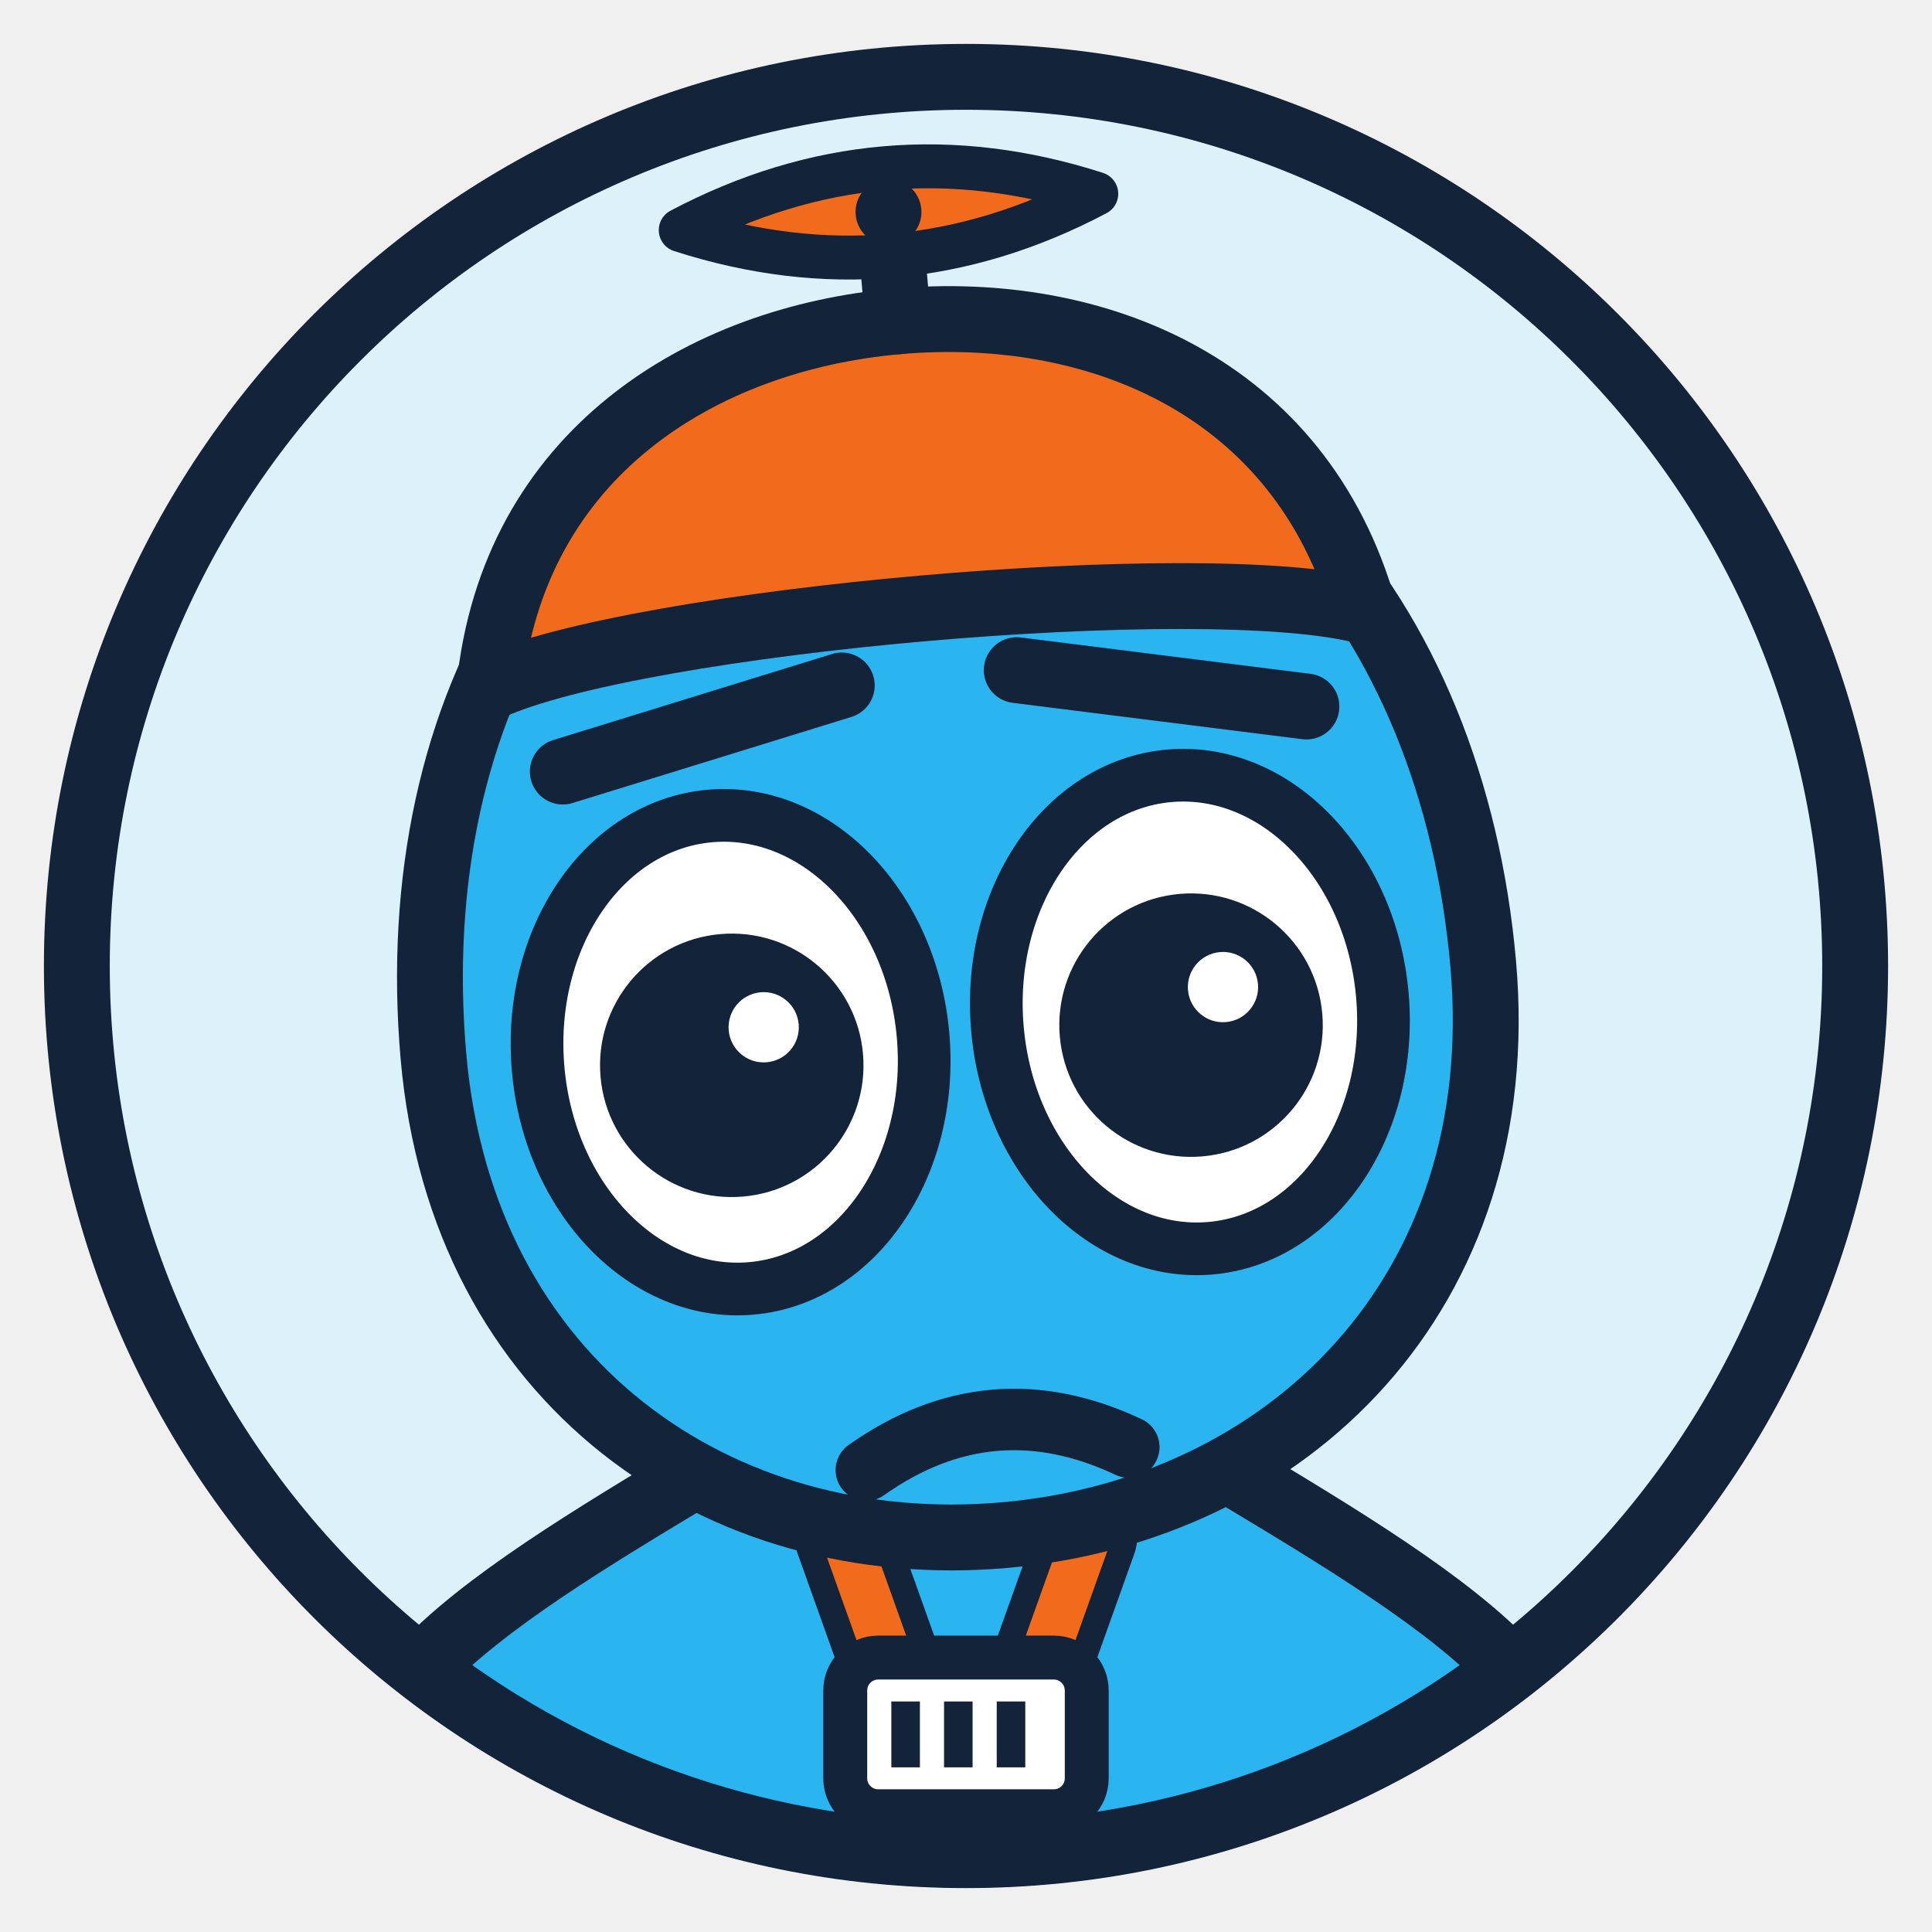
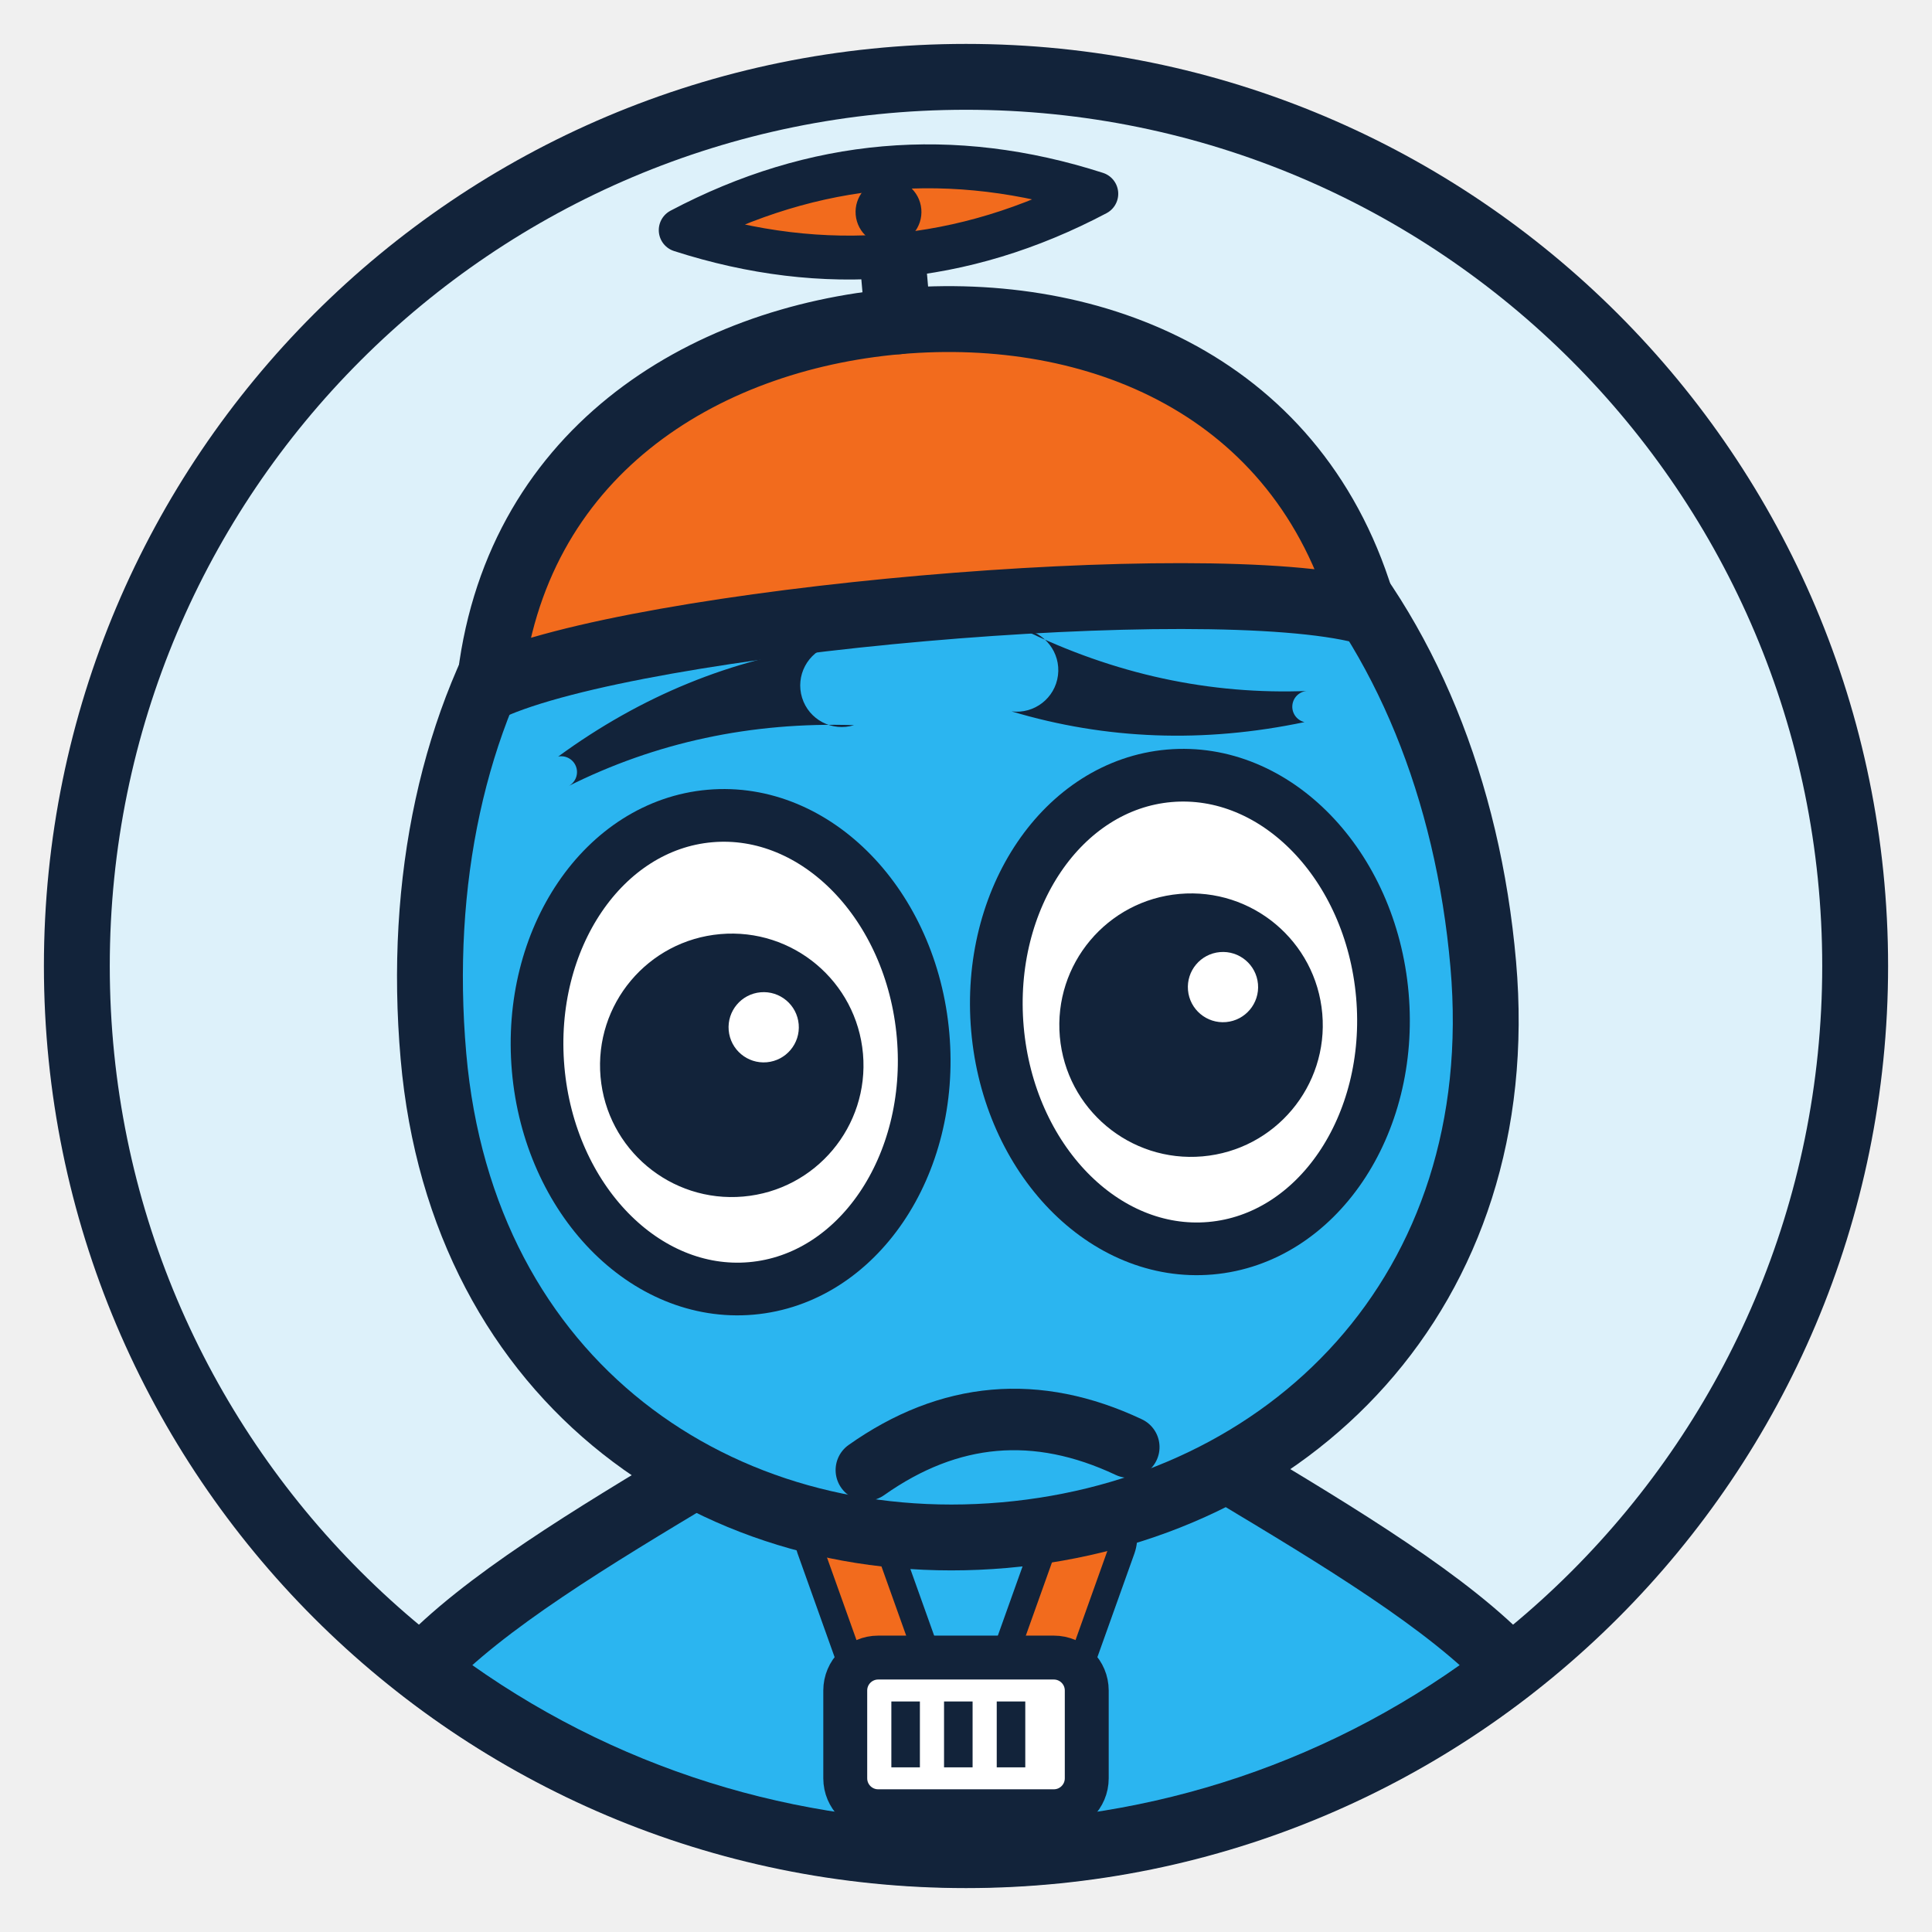
<svg xmlns="http://www.w3.org/2000/svg" viewBox="0 0 88 88" width="88" height="88" color="#12233A" role="img" aria-label="Shin: walk">
  <circle class="face-disc" cx="44" cy="44" r="40.5" fill="#DDF1FA" />
  <g class="face-body">
    <path d="M32 67 C27 70 22 73 19.2 76 A40.5 40.5 0 0 0 68.8 76 C66 73 61 70 56 67 Z" fill="#2BB5F0" stroke="currentColor" stroke-width="3" stroke-linejoin="round" />
    <path d="M38.5 70 L41 77 M49.5 70 L47 77" stroke="currentColor" stroke-width="4.6" stroke-linecap="round" fill="none" />
    <path d="M38.5 70 L41 77 M49.5 70 L47 77" stroke="#F26B1D" stroke-width="2.2" stroke-linecap="round" fill="none" />
    <rect x="38.5" y="75.5" width="11" height="7" rx="1.5" fill="#FFFFFF" stroke="currentColor" stroke-width="2" />
    <path d="M40.6 77.5 h1.3 v3 h-1.3 Z M43 77.5 h1.3 v3 h-1.3 Z M45.4 77.5 h1.3 v3 h-1.3 Z" fill="#12233A" />
  </g>
  <g class="face-head" transform="rotate(-5 44 50)">
    <path class="face-skull" d="M44 17 C59 17 68 30 68 46 C68 61 57 70 44 70 C31 70 20 61 20 46 C20 30 29 17 44 17 Z" fill="#2BB5F0" stroke="currentColor" stroke-width="3" />
    <g class="face-hat">
      <path d="M24 29.5 C26 19 35 14.5 44 14.5 C53 14.5 62 19 64 29.5 C57 27 31 27 24 29.5 Z" fill="#F26B1D" stroke="currentColor" stroke-width="3" stroke-linejoin="round" />
      <path d="M44 14.5 L44 10.5" stroke="currentColor" stroke-width="3" stroke-linecap="round" />
      <g>
        <path d="M34.5 9.5 Q44 5.5 53.5 9.5 Q44 13.5 34.5 9.5 Z" fill="#F26B1D" stroke="currentColor" stroke-width="2" stroke-linejoin="round" />
        <circle cx="44" cy="9.5" r="1.5" fill="#12233A" />
      </g>
    </g>
    <g class="face-brows">
-       <path d="M27 33.6 L40 30.8 M48 30.8 L61 33.6" stroke="currentColor" stroke-width="3" stroke-linecap="round" fill="none" />
+       <path d="M39.60 28.95 Q32.87 29.26 26.85 32.90 A0.72 0.72 0 0 1 27.15 34.30 Q33.42 31.81 40.40 32.65 A1.89 1.89 0 0 1 39.60 28.95 Z M47.60 32.65 Q53.87 35.14 60.85 34.30 A0.72 0.72 0 0 1 61.15 32.90 Q54.42 32.59 48.40 28.95 A1.89 1.89 0 0 1 47.60 32.65 Z" fill="currentColor" />
    </g>
    <g class="face-eyes">
      <ellipse cx="33.5" cy="47" rx="8.8" ry="10.8" fill="#FFFFFF" />
      <circle cx="33.5" cy="47.6" r="6" fill="#12233A" />
      <circle cx="35.1" cy="46" r="1.6" fill="#FFFFFF" />
      <ellipse cx="33.5" cy="47" rx="8.8" ry="10.8" fill="none" stroke="currentColor" stroke-width="2.4" />
      <ellipse cx="54.5" cy="47" rx="8.8" ry="10.8" fill="#FFFFFF" />
      <circle cx="54.5" cy="47.6" r="6" fill="#12233A" />
      <circle cx="56.1" cy="46" r="1.6" fill="#FFFFFF" />
      <ellipse cx="54.5" cy="47" rx="8.8" ry="10.8" fill="none" stroke="currentColor" stroke-width="2.4" />
    </g>
    <g class="face-mouth">
      <path d="M38 66.5 Q44 63 50 66.5" stroke="currentColor" stroke-width="2.8" stroke-linecap="round" fill="none" />
    </g>
  </g>
  <g class="face-extras" />
  <circle class="face-ring" cx="44" cy="44" r="40.5" fill="none" stroke="currentColor" stroke-width="3" />
</svg>
